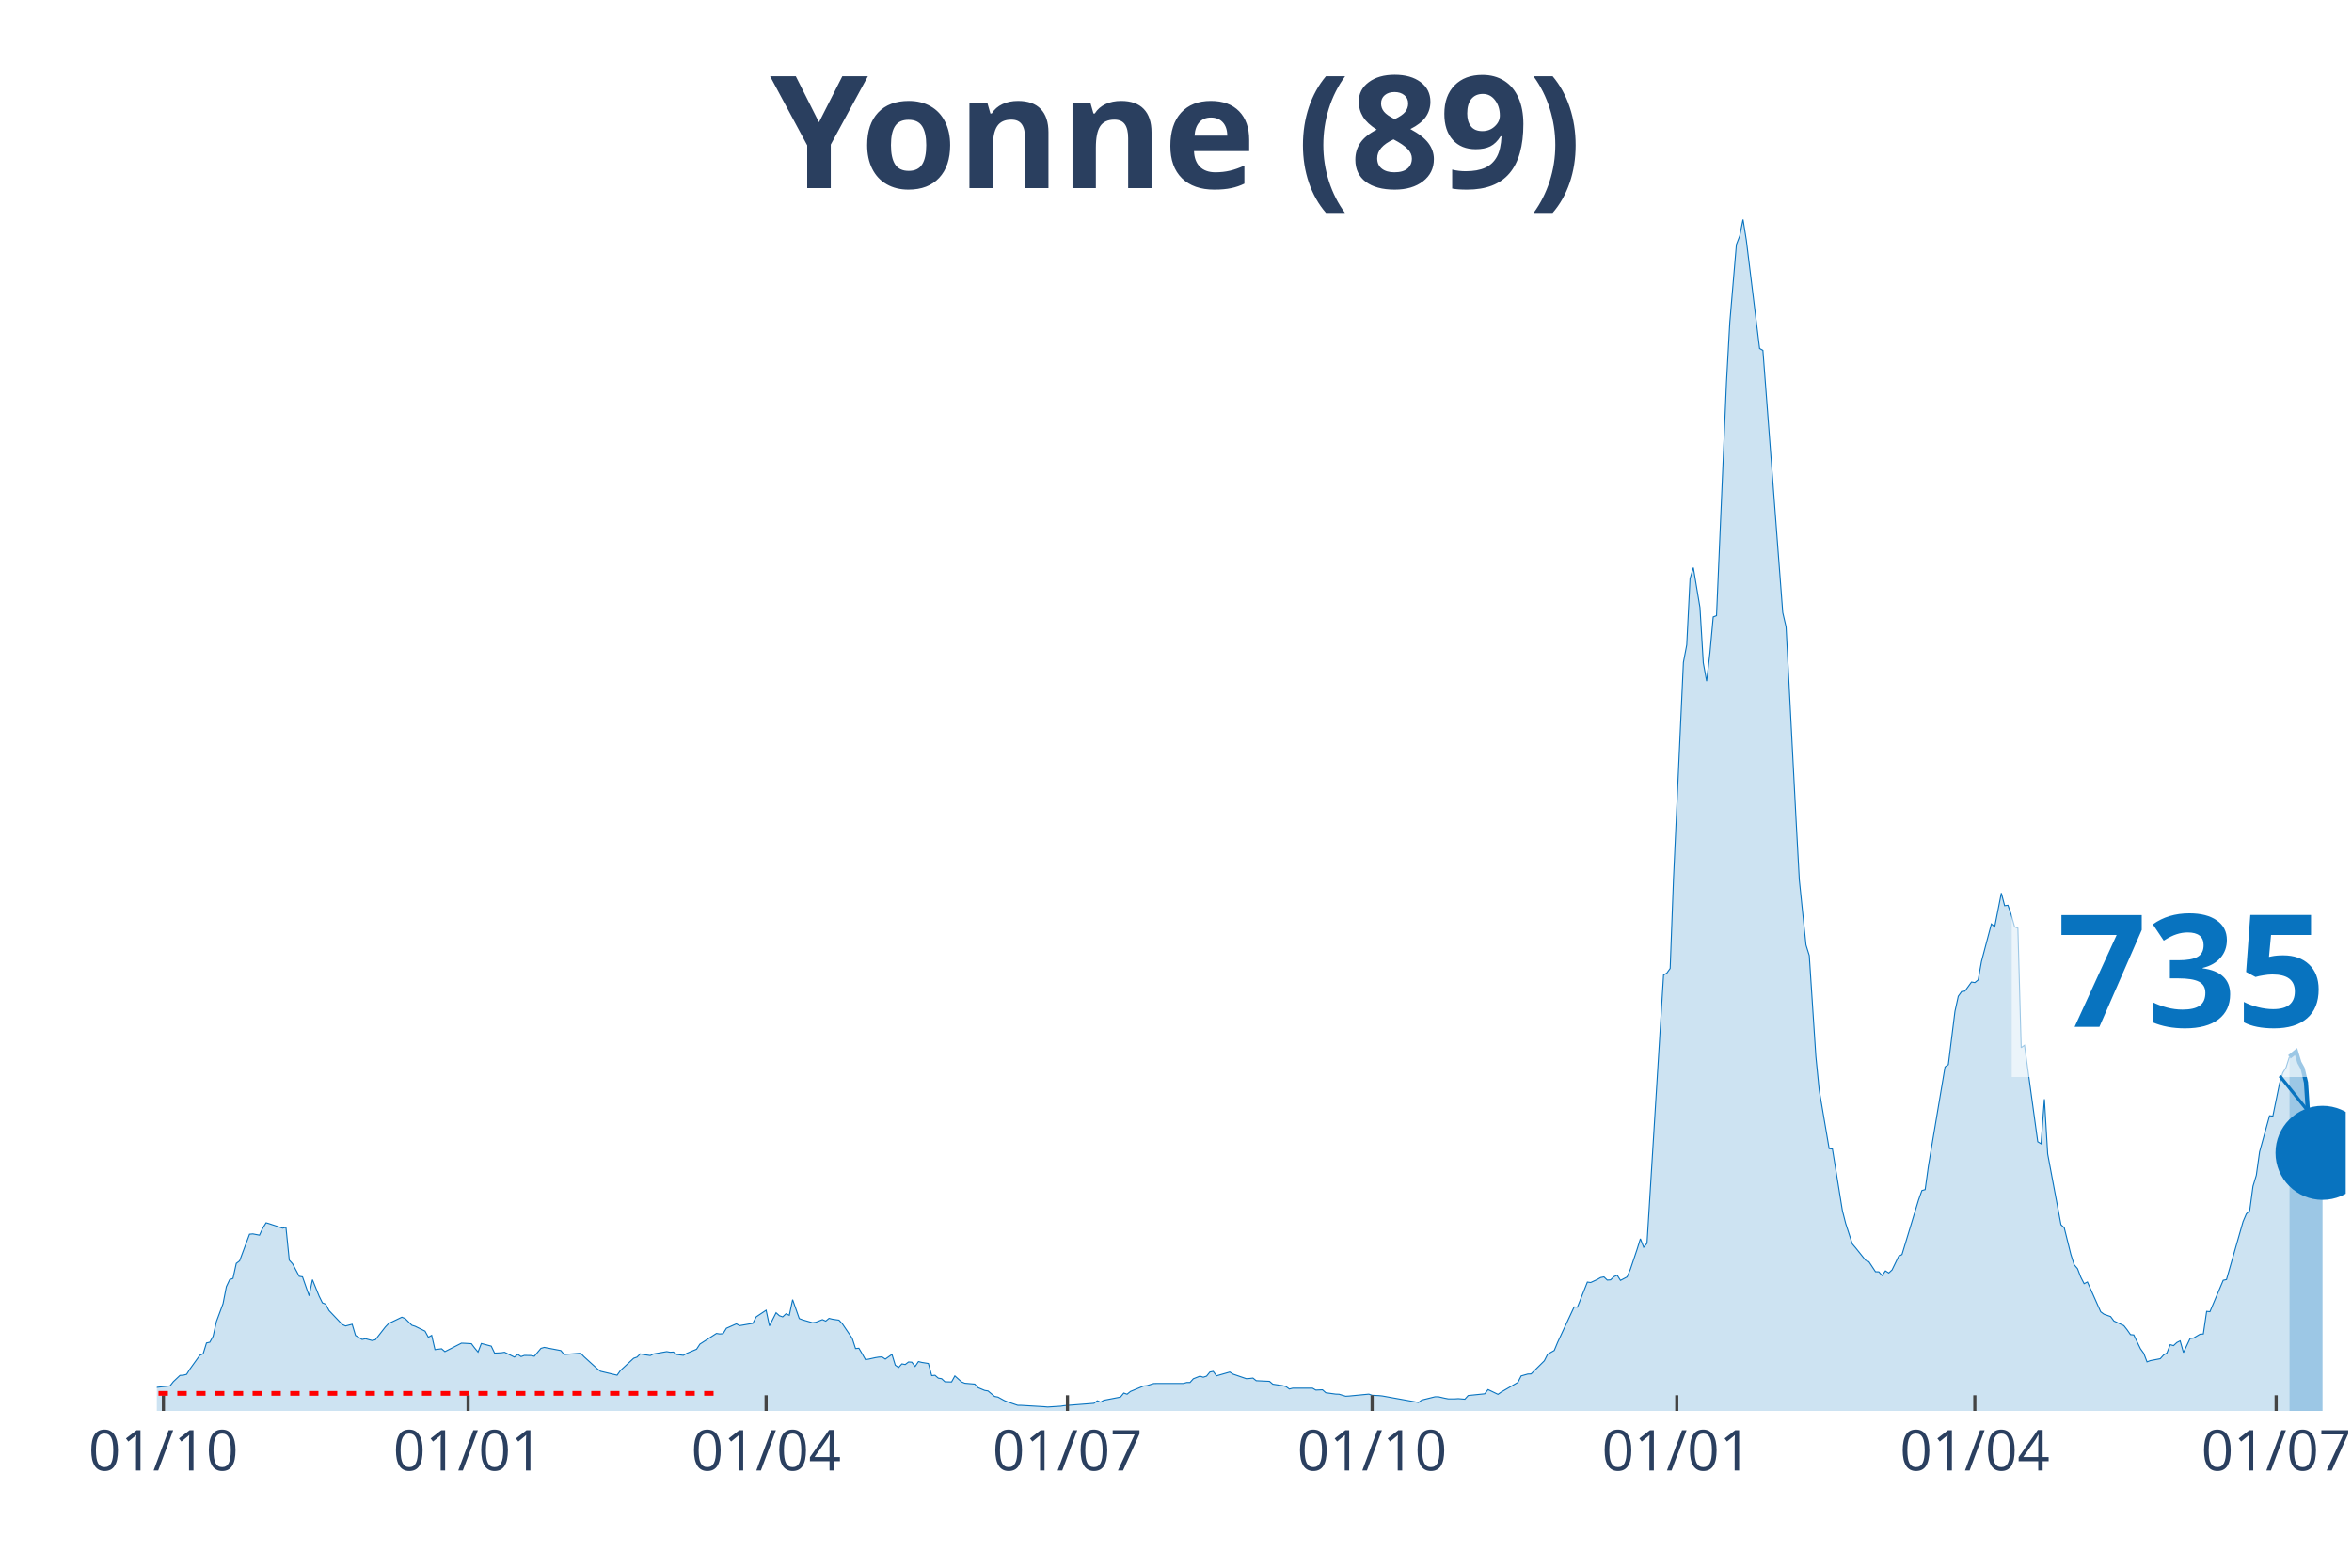
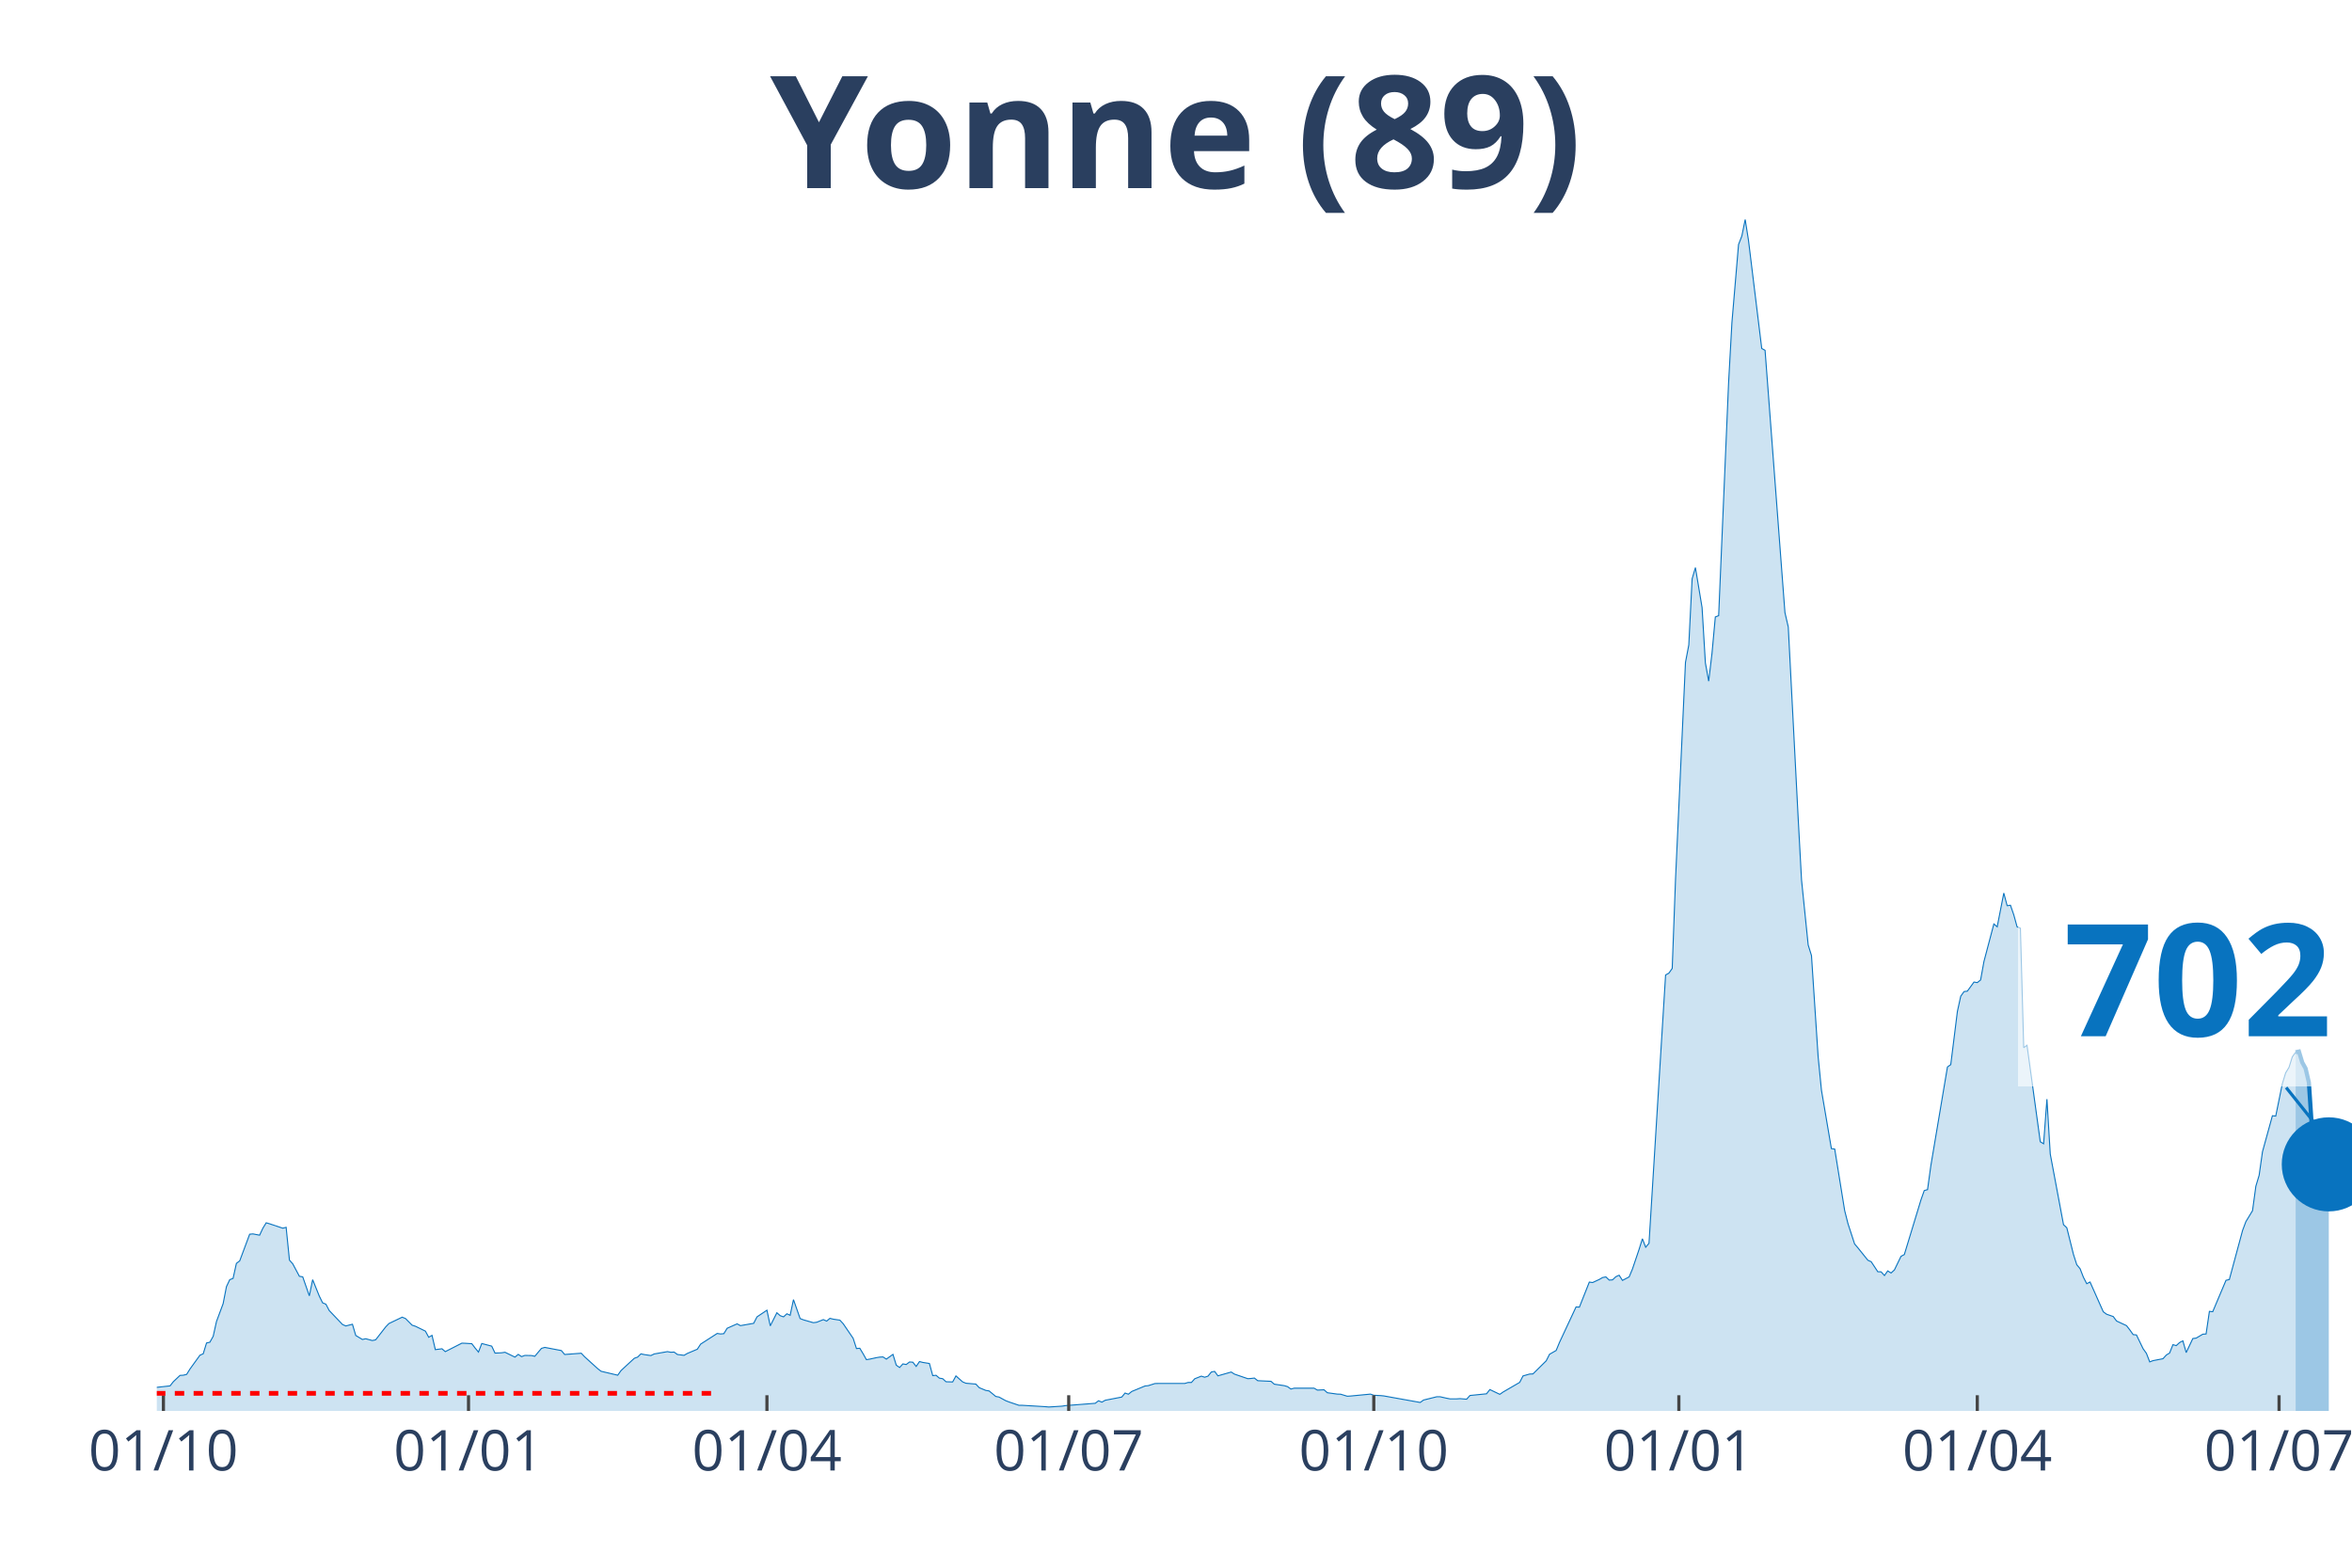
<svg xmlns="http://www.w3.org/2000/svg" class="main-svg" width="1125" height="750" style="" viewBox="0 0 750 500">
  <rect x="0" y="0" width="750" height="500" style="fill: rgb(0, 0, 0); fill-opacity: 0;" />
-   <defs id="defs-1799ac">
+   <defs id="defs-3356c6">
    <g class="clips">
-       <clipPath id="clip1799acxyplot" class="plotclip">
-         <rect width="698" height="380" />
+       <clipPath id="clip3356c6xyplot" class="plotclip">
+         <rect width="700" height="380" />
      </clipPath>
-       <clipPath class="axesclip" id="clip1799acx">
-         <rect x="50" y="0" width="698" height="500" />
+       <clipPath class="axesclip" id="clip3356c6x">
+         <rect x="50" y="0" width="700" height="500" />
      </clipPath>
-       <clipPath class="axesclip" id="clip1799acy">
+       <clipPath class="axesclip" id="clip3356c6y">
        <rect x="0" y="70" width="750" height="380" />
      </clipPath>
-       <clipPath class="axesclip" id="clip1799acxy">
-         <rect x="50" y="70" width="698" height="380" />
+       <clipPath class="axesclip" id="clip3356c6xy">
+         <rect x="50" y="70" width="700" height="380" />
      </clipPath>
    </g>
    <g class="gradients" />
  </defs>
  <g class="bglayer">
-     <rect class="bg" x="50" y="70" width="698" height="380" style="fill: rgb(0, 0, 0); fill-opacity: 0; stroke-width: 0;" />
+     <rect class="bg" x="50" y="70" width="700" height="380" style="fill: rgb(0, 0, 0); fill-opacity: 0; stroke-width: 0;" />
  </g>
  <g class="layer-below">
    <g class="imagelayer" />
    <g class="shapelayer" />
  </g>
  <g class="cartesianlayer">
    <g class="subplot xy">
      <g class="layer-subplot">
        <g class="shapelayer" />
        <g class="imagelayer" />
      </g>
      <g class="gridlayer">
        <g class="x">
          <path class="xgrid crisp" transform="translate(52.11,0)" d="M0,70v380" style="stroke: rgb(255, 255, 255); stroke-opacity: 1; stroke-width: 1px;" />
-           <path class="xgrid crisp" transform="translate(149.26,0)" d="M0,70v380" style="stroke: rgb(255, 255, 255); stroke-opacity: 1; stroke-width: 1px;" />
-           <path class="xgrid crisp" transform="translate(244.3,0)" d="M0,70v380" style="stroke: rgb(255, 255, 255); stroke-opacity: 1; stroke-width: 1px;" />
-           <path class="xgrid crisp" transform="translate(340.39,0)" d="M0,70v380" style="stroke: rgb(255, 255, 255); stroke-opacity: 1; stroke-width: 1px;" />
-           <path class="xgrid crisp" transform="translate(437.54,0)" d="M0,70v380" style="stroke: rgb(255, 255, 255); stroke-opacity: 1; stroke-width: 1px;" />
-           <path class="xgrid crisp" transform="translate(534.69,0)" d="M0,70v380" style="stroke: rgb(255, 255, 255); stroke-opacity: 1; stroke-width: 1px;" />
-           <path class="xgrid crisp" transform="translate(629.73,0)" d="M0,70v380" style="stroke: rgb(255, 255, 255); stroke-opacity: 1; stroke-width: 1px;" />
-           <path class="xgrid crisp" transform="translate(725.82,0)" d="M0,70v380" style="stroke: rgb(255, 255, 255); stroke-opacity: 1; stroke-width: 1px;" />
+           <path class="xgrid crisp" transform="translate(149.4,0)" d="M0,70v380" style="stroke: rgb(255, 255, 255); stroke-opacity: 1; stroke-width: 1px;" />
+           <path class="xgrid crisp" transform="translate(244.56,0)" d="M0,70v380" style="stroke: rgb(255, 255, 255); stroke-opacity: 1; stroke-width: 1px;" />
+           <path class="xgrid crisp" transform="translate(340.79,0)" d="M0,70v380" style="stroke: rgb(255, 255, 255); stroke-opacity: 1; stroke-width: 1px;" />
+           <path class="xgrid crisp" transform="translate(438.07,0)" d="M0,70v380" style="stroke: rgb(255, 255, 255); stroke-opacity: 1; stroke-width: 1px;" />
+           <path class="xgrid crisp" transform="translate(535.35,0)" d="M0,70v380" style="stroke: rgb(255, 255, 255); stroke-opacity: 1; stroke-width: 1px;" />
+           <path class="xgrid crisp" transform="translate(630.51,0)" d="M0,70v380" style="stroke: rgb(255, 255, 255); stroke-opacity: 1; stroke-width: 1px;" />
+           <path class="xgrid crisp" transform="translate(726.74,0)" d="M0,70v380" style="stroke: rgb(255, 255, 255); stroke-opacity: 1; stroke-width: 1px;" />
        </g>
        <g class="y" />
      </g>
      <g class="zerolinelayer" />
      <path class="xlines-below" />
      <path class="ylines-below" />
      <g class="overlines-below" />
      <g class="xaxislayer-below" />
      <g class="yaxislayer-below" />
      <g class="overaxes-below" />
-       <g class="plot" transform="translate(50, 70)" clip-path="url('#clip1799acxyplot')">
+       <g class="plot" transform="translate(50, 70)" clip-path="url('#clip3356c6xyplot')">
        <g class="scatterlayer mlayer">
-           <g class="trace scatter trace2fea22" style="stroke-miterlimit: 2;">
+           <g class="trace scatter trace4f1d75" style="stroke-miterlimit: 2;">
            <g class="fills">
              <g>
-                 <path class="js-fill" d="M680.05,380L-143.61,380L-143.61,379.09L-121.44,379.53L-120.38,379.7L-73.92,379.6L-72.86,379.56L-55.97,379.22L-54.91,379.26L-45.41,378.58L-44.35,378.28L-30.62,375.99L-29.57,376.43L-24.29,377.1L-23.23,376.8L-21.12,375.38L-20.06,375.28L-15.84,373.39L-14.78,373.36L-11.62,372.79L-10.56,371.17L-8.45,370.6L-7.39,371.2L-4.22,371.14L-3.17,372.48L-1.06,373.23L0,372.48L4.22,372.01L5.28,370.66L7.39,368.67L8.45,368.61L9.5,368.34L10.56,366.65L13.73,362.24L14.78,361.77L15.84,358.33L16.9,358.09L17.95,356.2L19.01,351.48L21.12,345.79L22.18,340.36L23.23,338.14L24.29,337.73L25.34,332.95L26.4,332.14L29.57,323.64L30.62,323.54L32.74,323.95L33.79,321.69L34.85,320L35.9,320.31L40.13,321.72L41.18,321.45L42.24,331.9L43.3,333.08L45.41,337.06L46.46,337.23L48.57,343.29L49.63,338.14L51.74,343.36L52.8,345.52L53.85,345.96L54.91,347.98L59.13,352.43L60.19,352.9L62.3,352.36L63.36,355.93L65.47,357.21L66.53,356.98L68.64,357.55L69.69,357.32L72.86,353.24L73.92,352.13L78.14,350.1L79.2,350.54L81.31,352.66L82.37,353L85.53,354.55L86.59,356.51L87.65,355.9L88.7,360.45L90.81,360.18L91.87,361.09L97.15,358.39L98.21,358.43L100.32,358.56L101.37,359.95L102.43,361.23L103.49,358.5L106.65,359.34L107.71,361.56L109.82,361.46L110.88,361.29L114.05,362.84L115.1,361.97L116.16,362.68L117.21,362.3L119.33,362.34L120.38,362.57L122.49,360.05L123.55,359.74L128.83,360.75L129.89,362L135.16,361.6L136.22,362.71L140.44,366.55L141.5,367.36L146.78,368.61L147.84,367.12L152.06,363.21L153.12,362.84L154.17,361.8L155.23,362.03L157.34,362.34L158.4,361.83L162.62,361.09L163.68,361.29L164.73,361.23L165.79,362L167.9,362.27L168.96,361.66L172.12,360.32L173.18,358.7L178.46,355.29L179.52,355.46L180.57,355.36L181.63,353.64L184.8,352.23L185.85,352.8L190.08,352.06L191.13,350L194.3,347.88L195.36,352.87L197.47,348.69L198.52,349.63L199.58,350L200.64,349.02L201.69,349.5L202.75,344.51L204.86,350.54L205.92,350.95L209.08,351.86L210.14,351.72L212.25,350.88L213.31,351.35L214.36,350.47L215.42,350.74L217.53,351.05L218.59,352.19L221.75,356.84L222.81,360.11L223.87,360.01L224.92,361.77L225.98,363.65L227.03,363.48L229.15,363.01L230.2,362.84L231.26,362.78L232.31,363.48L234.43,361.97L235.48,365.41L236.54,366.15L237.59,365L238.65,365.2L239.71,364.39L240.76,364.46L241.82,365.81L242.87,364.26L243.93,364.53L246.04,364.87L247.1,368.74L248.15,368.64L249.21,369.55L250.27,369.72L251.32,370.7L253.43,370.76L254.49,368.84L256.6,370.73L257.66,371.17L260.83,371.44L261.88,372.58L263.99,373.46L265.05,373.63L267.16,375.38L268.22,375.58L270.33,376.73L271.39,377.14L274.55,378.21L275.61,378.21L283,378.65L284.06,378.75L288.28,378.48L289.34,378.31L298.84,377.57L299.9,376.76L300.95,377.2L302.01,376.6L307.29,375.58L308.34,374.3L309.4,374.67L310.46,373.8L314.68,372.05L315.74,371.94L317.85,371.27L318.9,371.24L327.35,371.24L328.41,370.93L329.46,370.93L330.52,369.75L332.63,368.91L333.69,369.25L334.74,368.91L335.8,367.6L336.86,367.39L337.91,368.81L342.14,367.6L343.19,368.27L347.42,369.72L348.47,369.65L349.53,369.52L350.58,370.36L354.81,370.56L355.86,371.47L359.03,371.94L360.09,372.25L361.14,373.02L362.2,372.75L368.54,372.75L369.59,373.36L371.7,373.26L372.76,374.2L375.93,374.64L376.98,374.67L379.1,375.31L380.15,375.25L386.49,374.64L387.54,375.01L389.66,375.11L390.71,375.21L402.33,377.3L403.38,376.53L407.61,375.48L408.66,375.48L410.77,375.96L411.83,376.16L413.94,376.16L415,376.09L417.11,376.26L418.17,375.08L423.45,374.54L424.5,373.19L427.67,374.71L428.73,373.97L434.01,370.9L435.06,368.84L437.17,368.24L438.23,368.2L442.45,364.02L443.51,361.93L445.62,360.72L446.68,358.16L451.96,346.83L453.01,346.9L456.18,338.91L457.24,339.05L459.35,338.07L460.41,337.46L461.46,337.26L462.52,338.27L463.57,338.2L464.63,337.19L465.69,336.72L466.74,338.37L468.85,337.26L469.91,334.77L472.02,328.5L473.08,325.09L474.13,327.79L475.19,326.54L480.47,240.96L481.52,240.36L482.58,238.87L483.64,210.39L486.8,141.26L487.86,135.7L488.92,114.6L489.97,111.03L492.08,123.77L493.14,141.43L494.2,147.26L495.25,138.33L496.31,126.77L497.36,126.36L500.53,52.04L501.59,32.9L503.7,7.99L504.76,5.26L505.81,0L506.87,6.64L511.09,41.15L512.15,41.73L518.48,125.39L519.54,129.97L522.71,191.18L523.76,210.66L525.88,231.39L526.93,234.76L529.04,266.98L530.1,277.7L533.27,296.34L534.32,296.48L537.49,316.09L538.55,320.24L540.66,326.74L541.72,327.99L544.88,331.94L545.94,332.41L548.05,335.61L549.11,335.64L550.16,336.82L551.22,335.34L552.28,336.01L553.33,335.04L555.44,330.69L556.5,330.12L561.78,312.72L562.84,309.72L563.89,309.42L564.95,301.73L570.23,270.29L571.28,269.55L573.39,252.59L574.45,247.74L575.51,246.26L576.56,246.12L578.67,243.22L579.73,243.39L580.79,242.55L581.84,236.68L585.01,224.68L586.07,225.59L588.18,214.84L589.23,218.85L590.29,218.72L591.35,221.78L592.4,225.59L593.46,226.03L594.51,264.15L595.57,263.38L599.79,294.15L600.85,294.79L601.91,280.57L602.96,298.06L607.19,320.61L608.24,321.59L610.35,330.08L611.41,333.38L612.47,334.63L613.52,337.36L614.58,339.42L615.63,338.88L619.86,348.38L620.91,349.16L623.03,349.9L624.08,351.32L627.25,352.8L628.31,354.15L629.36,355.66L630.42,355.77L632.53,360.15L633.59,361.63L634.64,364.36L635.7,363.96L638.87,363.35L639.92,362.17L640.98,361.53L642.03,358.87L643.09,359.17L644.15,358.19L645.2,357.65L646.26,361.39L648.37,356.91L649.43,356.78L651.54,355.53L652.59,355.46L653.65,348.25L654.7,348.35L658.93,338.34L659.98,338.1L665.26,319.63L666.32,317.14L667.38,316.13L668.43,308.34L669.49,304.84L670.54,297.35L673.71,285.86L674.77,285.96L676.88,275.62L677.94,272.16L678.99,270.43L680.05,267.07" style="fill: rgb(8, 115, 191); fill-opacity: 0.2; stroke-width: 0;" />
+                 <path class="js-fill" d="M682.02,380L-143.81,380L-143.81,379.09L-121.6,379.53L-120.54,379.7L-74.02,379.6L-72.96,379.56L-56.04,379.22L-54.98,379.26L-45.47,378.58L-44.41,378.28L-30.66,375.99L-29.61,376.43L-24.32,377.1L-23.26,376.8L-21.15,375.38L-20.09,375.28L-15.86,373.39L-14.8,373.36L-11.63,372.79L-10.57,371.17L-8.46,370.6L-7.4,371.2L-4.23,371.14L-3.17,372.48L-1.06,373.23L0,372.48L4.23,372.01L5.29,370.66L7.4,368.67L8.46,368.61L9.52,368.34L10.57,366.65L13.75,362.24L14.8,361.77L15.86,358.33L16.92,358.09L17.98,356.2L19.03,351.48L21.15,345.79L22.21,340.36L23.26,338.14L24.32,337.73L25.38,332.95L26.44,332.14L29.61,323.64L30.66,323.54L32.78,323.95L33.84,321.69L34.89,320L35.95,320.31L40.18,321.72L41.24,321.45L42.3,331.9L43.35,333.08L45.47,337.06L46.53,337.23L48.64,343.29L49.7,338.14L51.81,343.36L52.87,345.52L53.93,345.96L54.98,347.98L59.21,352.43L60.27,352.9L62.39,352.36L63.44,355.93L65.56,357.21L66.62,356.98L68.73,357.55L69.79,357.32L72.96,353.24L74.02,352.13L78.25,350.1L79.31,350.54L81.42,352.66L82.48,353L85.65,354.55L86.71,356.51L87.76,355.9L88.82,360.45L90.94,360.18L91.99,361.09L97.28,358.39L98.34,358.43L100.45,358.56L101.51,359.95L102.57,361.23L103.63,358.5L106.8,359.34L107.85,361.56L109.97,361.46L111.03,361.29L114.2,362.84L115.26,361.97L116.31,362.68L117.37,362.3L119.49,362.34L120.54,362.57L122.66,360.05L123.72,359.74L129,360.75L130.06,362L135.35,361.6L136.4,362.71L140.63,366.55L141.69,367.36L146.98,368.61L148.04,367.12L152.27,363.21L153.32,362.84L154.38,361.8L155.44,362.03L157.55,362.34L158.61,361.83L162.84,361.09L163.9,361.29L164.95,361.23L166.01,362L168.13,362.27L169.18,361.66L172.36,360.32L173.41,358.7L178.7,355.29L179.76,355.46L180.82,355.36L181.87,353.64L185.05,352.23L186.1,352.8L190.33,352.06L191.39,350L194.56,347.88L195.62,352.87L197.73,348.69L198.79,349.63L199.85,350L200.91,349.02L201.96,349.5L203.02,344.51L205.14,350.54L206.19,350.95L209.37,351.86L210.42,351.72L212.54,350.88L213.6,351.35L214.65,350.47L215.71,350.74L217.82,351.05L218.88,352.19L222.05,356.84L223.11,360.11L224.17,360.01L225.23,361.77L226.28,363.65L227.34,363.48L229.46,363.01L230.51,362.84L231.57,362.78L232.63,363.48L234.74,361.97L235.8,365.41L236.86,366.15L237.92,365L238.97,365.2L240.03,364.39L241.09,364.46L242.15,365.81L243.2,364.26L244.26,364.53L246.37,364.87L247.43,368.74L248.49,368.64L249.55,369.55L250.6,369.72L251.66,370.7L253.78,370.76L254.83,368.84L256.95,370.73L258.01,371.17L261.18,371.44L262.24,372.58L264.35,373.46L265.41,373.63L267.52,375.38L268.58,375.58L270.69,376.73L271.75,377.14L274.92,378.21L275.98,378.21L283.38,378.65L284.44,378.75L288.67,378.48L289.73,378.31L299.24,377.57L300.3,376.76L301.36,377.2L302.42,376.6L307.7,375.58L308.76,374.3L309.82,374.67L310.88,373.8L315.11,372.05L316.16,371.94L318.28,371.27L319.34,371.24L327.79,371.24L328.85,370.93L329.91,370.93L330.97,369.75L333.08,368.91L334.14,369.25L335.2,368.91L336.25,367.6L337.31,367.39L338.37,368.81L342.6,367.6L343.66,368.27L347.89,369.72L348.94,369.65L350,369.52L351.06,370.36L355.29,370.56L356.34,371.47L359.52,371.94L360.57,372.25L361.63,373.02L362.69,372.75L369.03,372.75L370.09,373.36L372.21,373.26L373.26,374.2L376.44,374.64L377.49,374.67L379.61,375.31L380.66,375.25L387.01,374.64L388.07,375.01L390.18,375.11L391.24,375.21L402.87,377.3L403.93,376.53L408.16,375.48L409.21,375.48L411.33,375.96L412.39,376.16L414.5,376.16L415.56,376.09L417.67,376.26L418.73,375.08L424.02,374.54L425.08,373.19L428.25,374.71L429.31,373.97L434.59,370.9L435.65,368.84L437.76,368.24L438.82,368.2L443.05,364.02L444.11,361.93L446.22,360.72L447.28,358.16L452.57,346.83L453.63,346.9L456.8,338.91L457.85,339.05L459.97,338.07L461.03,337.46L462.08,337.26L463.14,338.27L464.2,338.2L465.26,337.19L466.31,336.72L467.37,338.37L469.49,337.26L470.54,334.77L472.66,328.5L473.72,325.09L474.77,327.79L475.83,326.54L481.12,240.96L482.18,240.36L483.23,238.87L484.29,210.39L487.46,141.26L488.52,135.7L489.58,114.6L490.63,111.03L492.75,123.77L493.81,141.43L494.86,147.26L495.92,138.33L496.98,126.77L498.04,126.36L501.21,52.04L502.27,32.9L504.38,7.99L505.44,5.26L506.5,0L507.55,6.64L511.78,41.15L512.84,41.73L519.18,125.39L520.24,129.97L523.41,191.18L524.47,210.66L526.59,231.39L527.64,234.76L529.76,266.98L530.82,277.7L533.99,296.34L535.05,296.48L538.22,316.09L539.27,320.24L541.39,326.74L542.45,327.99L545.62,331.94L546.68,332.41L548.79,335.61L549.85,335.64L550.91,336.82L551.96,335.34L553.02,336.01L554.08,335.04L556.19,330.69L557.25,330.12L562.54,312.72L563.6,309.72L564.65,309.42L565.71,301.73L571,270.29L572.05,269.55L574.17,252.59L575.23,247.74L576.28,246.26L577.34,246.12L579.46,243.22L580.51,243.39L581.57,242.55L582.63,236.68L585.8,224.68L586.86,225.59L588.97,214.84L590.03,218.85L591.09,218.72L592.15,221.78L593.2,225.59L594.26,226.03L595.32,264.15L596.37,263.38L600.6,294.15L601.66,294.79L602.72,280.57L603.78,298.06L608.01,320.61L609.06,321.59L611.18,330.08L612.24,333.38L613.29,334.63L614.35,337.36L615.41,339.42L616.47,338.88L620.69,348.38L621.75,349.16L623.87,349.9L624.92,351.32L628.1,352.8L629.15,354.15L630.21,355.66L631.27,355.77L633.38,360.15L634.44,361.63L635.5,364.36L636.56,363.96L639.73,363.35L640.79,362.17L641.84,361.53L642.9,358.87L643.96,359.17L645.02,358.19L646.07,357.65L647.13,361.39L649.24,356.91L650.3,356.78L652.42,355.53L653.47,355.46L654.53,348.25L655.59,348.35L659.82,338.34L660.88,338.1L665.11,322.43L666.16,319.63L668.28,316.13L669.34,308.34L670.39,304.84L671.45,297.35L674.62,285.86L675.68,285.96L677.79,275.62L678.85,272.16L679.91,270.43L680.97,267.07L682.02,265.61" style="fill: rgb(8, 115, 191); fill-opacity: 0.2; stroke-width: 0;" />
              </g>
            </g>
            <g class="errorbars" />
            <g class="lines">
-               <path class="js-line" d="M-143.61,379.09L-121.44,379.53L-120.38,379.7L-73.92,379.6L-72.86,379.56L-55.97,379.22L-54.91,379.26L-45.41,378.58L-44.35,378.28L-30.62,375.99L-29.57,376.43L-24.29,377.1L-23.23,376.8L-21.12,375.38L-20.06,375.28L-15.84,373.39L-14.78,373.36L-11.62,372.79L-10.56,371.17L-8.45,370.6L-7.39,371.2L-4.22,371.14L-3.17,372.48L-1.06,373.23L0,372.48L4.22,372.01L5.28,370.66L7.39,368.67L8.45,368.61L9.5,368.34L10.56,366.65L13.73,362.24L14.78,361.77L15.84,358.33L16.9,358.09L17.95,356.2L19.01,351.48L21.12,345.79L22.18,340.36L23.23,338.14L24.29,337.73L25.34,332.95L26.4,332.14L29.57,323.64L30.62,323.54L32.74,323.95L33.79,321.69L34.85,320L35.9,320.31L40.13,321.72L41.18,321.45L42.24,331.9L43.3,333.08L45.41,337.06L46.46,337.23L48.57,343.29L49.63,338.14L51.74,343.36L52.8,345.52L53.85,345.96L54.91,347.98L59.13,352.43L60.19,352.9L62.3,352.36L63.36,355.93L65.47,357.21L66.53,356.98L68.64,357.55L69.69,357.32L72.86,353.24L73.92,352.13L78.14,350.1L79.2,350.54L81.31,352.66L82.37,353L85.53,354.55L86.59,356.51L87.65,355.9L88.7,360.45L90.81,360.18L91.87,361.09L97.15,358.39L98.21,358.43L100.32,358.56L101.37,359.95L102.43,361.23L103.49,358.5L106.65,359.34L107.71,361.56L109.82,361.46L110.88,361.29L114.05,362.84L115.1,361.97L116.16,362.68L117.21,362.3L119.33,362.34L120.38,362.57L122.49,360.05L123.55,359.74L128.83,360.75L129.89,362L135.16,361.6L136.22,362.71L140.44,366.55L141.5,367.36L146.78,368.61L147.84,367.12L152.06,363.21L153.12,362.84L154.17,361.8L155.23,362.03L157.34,362.34L158.4,361.83L162.62,361.09L163.68,361.29L164.73,361.23L165.79,362L167.9,362.27L168.96,361.66L172.12,360.32L173.18,358.7L178.46,355.29L179.52,355.46L180.57,355.36L181.63,353.64L184.8,352.23L185.85,352.8L190.08,352.06L191.13,350L194.3,347.88L195.36,352.87L197.47,348.69L198.52,349.63L199.58,350L200.64,349.02L201.69,349.5L202.75,344.51L204.86,350.54L205.92,350.95L209.08,351.86L210.14,351.72L212.25,350.88L213.31,351.35L214.36,350.47L215.42,350.74L217.53,351.05L218.59,352.19L221.75,356.84L222.81,360.11L223.87,360.01L224.92,361.77L225.98,363.65L227.03,363.48L229.15,363.01L230.2,362.84L231.26,362.78L232.31,363.48L234.43,361.97L235.48,365.41L236.54,366.15L237.59,365L238.65,365.2L239.71,364.39L240.76,364.46L241.82,365.81L242.87,364.26L243.93,364.53L246.04,364.87L247.1,368.74L248.15,368.64L249.21,369.55L250.27,369.72L251.32,370.7L253.43,370.76L254.49,368.84L256.6,370.73L257.66,371.17L260.83,371.44L261.88,372.58L263.99,373.46L265.05,373.63L267.16,375.38L268.22,375.58L270.33,376.73L271.39,377.14L274.55,378.21L275.61,378.21L283,378.65L284.06,378.75L288.28,378.48L289.34,378.31L298.84,377.57L299.9,376.76L300.95,377.2L302.01,376.6L307.29,375.58L308.34,374.3L309.4,374.67L310.46,373.8L314.68,372.05L315.74,371.94L317.85,371.27L318.9,371.24L327.35,371.24L328.41,370.93L329.46,370.93L330.52,369.75L332.63,368.91L333.69,369.25L334.74,368.91L335.8,367.6L336.86,367.39L337.91,368.81L342.14,367.6L343.19,368.27L347.42,369.72L348.47,369.65L349.53,369.52L350.58,370.36L354.81,370.56L355.86,371.47L359.03,371.94L360.09,372.25L361.14,373.02L362.2,372.75L368.54,372.75L369.59,373.36L371.7,373.26L372.76,374.2L375.93,374.64L376.98,374.67L379.1,375.31L380.15,375.25L386.49,374.64L387.54,375.01L389.66,375.11L390.71,375.21L402.33,377.3L403.38,376.53L407.61,375.48L408.66,375.48L410.77,375.96L411.83,376.16L413.94,376.16L415,376.09L417.11,376.26L418.17,375.08L423.45,374.54L424.5,373.19L427.67,374.71L428.73,373.97L434.01,370.9L435.06,368.84L437.17,368.24L438.23,368.2L442.45,364.02L443.51,361.93L445.62,360.72L446.68,358.16L451.96,346.83L453.01,346.9L456.18,338.91L457.24,339.05L459.35,338.07L460.41,337.46L461.46,337.26L462.52,338.27L463.57,338.2L464.63,337.19L465.69,336.72L466.74,338.37L468.85,337.26L469.91,334.77L472.02,328.5L473.08,325.09L474.13,327.79L475.19,326.54L480.47,240.96L481.52,240.36L482.58,238.87L483.64,210.39L486.8,141.26L487.86,135.7L488.92,114.6L489.97,111.03L492.08,123.77L493.14,141.43L494.2,147.26L495.25,138.33L496.31,126.77L497.36,126.36L500.53,52.04L501.59,32.9L503.7,7.99L504.76,5.26L505.81,0L506.87,6.64L511.09,41.15L512.15,41.73L518.48,125.39L519.54,129.97L522.71,191.18L523.76,210.66L525.88,231.39L526.93,234.76L529.04,266.98L530.1,277.7L533.27,296.34L534.32,296.48L537.49,316.09L538.55,320.24L540.66,326.74L541.72,327.99L544.88,331.94L545.94,332.41L548.05,335.61L549.11,335.64L550.16,336.82L551.22,335.34L552.28,336.01L553.33,335.04L555.44,330.69L556.5,330.12L561.78,312.72L562.84,309.72L563.89,309.42L564.95,301.73L570.23,270.29L571.28,269.55L573.39,252.59L574.45,247.74L575.51,246.26L576.56,246.12L578.67,243.22L579.73,243.39L580.79,242.55L581.84,236.68L585.01,224.68L586.07,225.59L588.18,214.84L589.23,218.85L590.29,218.72L591.35,221.78L592.4,225.59L593.46,226.03L594.51,264.15L595.57,263.38L599.79,294.15L600.85,294.79L601.91,280.57L602.96,298.06L607.19,320.61L608.24,321.59L610.35,330.08L611.41,333.38L612.47,334.63L613.52,337.36L614.58,339.42L615.63,338.88L619.86,348.38L620.91,349.16L623.03,349.9L624.08,351.32L627.25,352.8L628.31,354.15L629.36,355.66L630.42,355.77L632.53,360.15L633.59,361.63L634.64,364.36L635.7,363.96L638.87,363.35L639.92,362.17L640.98,361.53L642.03,358.87L643.09,359.17L644.15,358.19L645.2,357.65L646.26,361.39L648.37,356.91L649.43,356.78L651.54,355.53L652.59,355.46L653.65,348.25L654.7,348.35L658.93,338.34L659.98,338.1L665.26,319.63L666.32,317.14L667.38,316.13L668.43,308.34L669.49,304.84L670.54,297.35L673.71,285.86L674.77,285.96L676.88,275.62L677.94,272.16L678.99,270.43L680.05,267.07" style="vector-effect: non-scaling-stroke; fill: none; stroke: rgb(8, 115, 191); stroke-opacity: 1; stroke-width: 0.5px; opacity: 1;" />
+               <path class="js-line" d="M-143.81,379.09L-121.6,379.53L-120.54,379.7L-74.02,379.6L-72.96,379.56L-56.04,379.22L-54.98,379.26L-45.47,378.58L-44.41,378.28L-30.66,375.99L-29.61,376.43L-24.32,377.1L-23.26,376.8L-21.15,375.38L-20.09,375.28L-15.86,373.39L-14.8,373.36L-11.63,372.79L-10.57,371.17L-8.46,370.6L-7.4,371.2L-4.23,371.14L-3.17,372.48L-1.06,373.23L0,372.48L4.23,372.01L5.29,370.66L7.4,368.67L8.46,368.61L9.52,368.34L10.57,366.65L13.75,362.24L14.8,361.77L15.86,358.33L16.92,358.09L17.98,356.2L19.03,351.48L21.15,345.79L22.21,340.36L23.26,338.14L24.32,337.73L25.38,332.95L26.44,332.14L29.61,323.64L30.66,323.54L32.78,323.95L33.84,321.69L34.89,320L35.95,320.31L40.18,321.72L41.24,321.45L42.3,331.9L43.35,333.08L45.47,337.06L46.53,337.23L48.64,343.29L49.7,338.14L51.81,343.36L52.87,345.52L53.93,345.96L54.98,347.98L59.21,352.43L60.27,352.9L62.39,352.36L63.44,355.93L65.56,357.21L66.62,356.98L68.73,357.55L69.79,357.32L72.96,353.24L74.02,352.13L78.25,350.1L79.31,350.54L81.42,352.66L82.48,353L85.65,354.55L86.71,356.51L87.76,355.9L88.82,360.45L90.94,360.18L91.99,361.09L97.28,358.39L98.34,358.43L100.45,358.56L101.51,359.95L102.57,361.23L103.63,358.5L106.8,359.34L107.85,361.56L109.97,361.46L111.03,361.29L114.2,362.84L115.26,361.97L116.31,362.68L117.37,362.3L119.49,362.34L120.54,362.57L122.66,360.05L123.72,359.74L129,360.75L130.06,362L135.35,361.6L136.4,362.71L140.63,366.55L141.69,367.36L146.98,368.61L148.04,367.12L152.27,363.21L153.32,362.84L154.38,361.8L155.44,362.03L157.55,362.34L158.61,361.83L162.84,361.09L163.9,361.29L164.95,361.23L166.01,362L168.13,362.27L169.18,361.66L172.36,360.32L173.41,358.7L178.7,355.29L179.76,355.46L180.82,355.36L181.87,353.64L185.05,352.23L186.1,352.8L190.33,352.06L191.39,350L194.56,347.88L195.62,352.87L197.73,348.69L198.79,349.63L199.85,350L200.91,349.02L201.96,349.5L203.02,344.51L205.14,350.54L206.19,350.95L209.37,351.86L210.42,351.72L212.54,350.88L213.6,351.35L214.65,350.47L215.71,350.74L217.82,351.05L218.88,352.19L222.05,356.84L223.11,360.11L224.17,360.01L225.23,361.77L226.28,363.65L227.34,363.48L229.46,363.01L230.51,362.84L231.57,362.78L232.63,363.48L234.74,361.97L235.8,365.41L236.86,366.15L237.92,365L238.97,365.2L240.03,364.39L241.09,364.46L242.15,365.81L243.2,364.26L244.26,364.53L246.37,364.87L247.43,368.74L248.49,368.64L249.55,369.55L250.6,369.72L251.66,370.7L253.78,370.76L254.83,368.84L256.95,370.73L258.01,371.17L261.18,371.44L262.24,372.58L264.35,373.46L265.41,373.63L267.52,375.38L268.58,375.58L270.69,376.73L271.75,377.14L274.92,378.21L275.98,378.21L283.38,378.65L284.44,378.75L288.67,378.48L289.73,378.31L299.24,377.57L300.3,376.76L301.36,377.2L302.42,376.6L307.7,375.58L308.76,374.3L309.82,374.67L310.88,373.8L315.11,372.05L316.16,371.94L318.28,371.27L319.34,371.24L327.79,371.24L328.85,370.93L329.91,370.93L330.97,369.75L333.08,368.91L334.14,369.25L335.2,368.91L336.25,367.6L337.31,367.39L338.37,368.81L342.6,367.6L343.66,368.27L347.89,369.72L348.94,369.65L350,369.52L351.06,370.36L355.29,370.56L356.34,371.47L359.52,371.94L360.57,372.25L361.63,373.02L362.69,372.75L369.03,372.75L370.09,373.36L372.21,373.26L373.26,374.2L376.44,374.64L377.49,374.67L379.61,375.31L380.66,375.25L387.01,374.64L388.07,375.01L390.18,375.11L391.24,375.21L402.87,377.3L403.93,376.53L408.16,375.48L409.21,375.48L411.33,375.96L412.39,376.16L414.5,376.16L415.56,376.09L417.67,376.26L418.73,375.08L424.02,374.54L425.08,373.19L428.25,374.71L429.31,373.97L434.59,370.9L435.65,368.84L437.76,368.24L438.82,368.2L443.05,364.02L444.11,361.93L446.22,360.72L447.28,358.16L452.57,346.83L453.63,346.9L456.8,338.91L457.85,339.05L459.97,338.07L461.03,337.46L462.08,337.26L463.14,338.27L464.2,338.2L465.26,337.19L466.31,336.72L467.37,338.37L469.49,337.26L470.54,334.77L472.66,328.5L473.72,325.09L474.77,327.79L475.83,326.54L481.12,240.96L482.18,240.36L483.23,238.87L484.29,210.39L487.46,141.26L488.52,135.7L489.58,114.6L490.63,111.03L492.75,123.77L493.81,141.43L494.86,147.26L495.92,138.33L496.98,126.77L498.04,126.36L501.21,52.04L502.27,32.9L504.38,7.99L505.44,5.26L506.5,0L507.55,6.64L511.78,41.15L512.84,41.73L519.18,125.39L520.24,129.97L523.41,191.18L524.47,210.66L526.59,231.39L527.64,234.76L529.76,266.98L530.82,277.7L533.99,296.34L535.05,296.48L538.22,316.09L539.27,320.24L541.39,326.74L542.45,327.99L545.62,331.94L546.68,332.41L548.79,335.61L549.85,335.64L550.91,336.82L551.96,335.34L553.02,336.01L554.08,335.04L556.19,330.69L557.25,330.12L562.54,312.72L563.6,309.72L564.65,309.42L565.71,301.73L571,270.29L572.05,269.55L574.17,252.59L575.23,247.74L576.28,246.26L577.34,246.12L579.46,243.22L580.51,243.39L581.57,242.55L582.63,236.68L585.8,224.68L586.86,225.59L588.97,214.84L590.03,218.85L591.09,218.72L592.15,221.78L593.2,225.59L594.26,226.03L595.32,264.15L596.37,263.38L600.6,294.15L601.66,294.79L602.72,280.57L603.78,298.06L608.01,320.61L609.06,321.59L611.18,330.08L612.24,333.38L613.29,334.63L614.35,337.36L615.41,339.42L616.47,338.88L620.69,348.38L621.75,349.16L623.87,349.9L624.92,351.32L628.1,352.8L629.15,354.15L630.21,355.66L631.27,355.77L633.38,360.15L634.44,361.63L635.5,364.36L636.56,363.96L639.73,363.35L640.79,362.17L641.84,361.53L642.9,358.87L643.96,359.17L645.02,358.19L646.07,357.65L647.13,361.39L649.24,356.91L650.3,356.78L652.42,355.53L653.47,355.46L654.53,348.25L655.59,348.35L659.82,338.34L660.88,338.1L665.11,322.43L666.16,319.63L668.28,316.13L669.34,308.34L670.39,304.84L671.45,297.35L674.62,285.86L675.68,285.96L677.79,275.62L678.85,272.16L679.91,270.43L680.97,267.07L682.02,265.61" style="vector-effect: non-scaling-stroke; fill: none; stroke: rgb(8, 115, 191); stroke-opacity: 1; stroke-width: 0.5px; opacity: 1;" />
            </g>
            <g class="points" />
            <g class="text" />
          </g>
-           <g class="trace scatter traceb89c7d" style="stroke-miterlimit: 2;">
+           <g class="trace scatter traceb1ab61" style="stroke-miterlimit: 2;">
            <g class="fills">
              <g>
-                 <path class="js-fill" d="M690.61,380L680.05,380L680.05,267.07L682.16,265.38L683.22,268.87L684.27,270.77L685.33,275.24L686.38,291.08L687.44,290.61L688.5,293.15L689.55,293.49L690.61,297.69" style="fill: rgb(8, 115, 191); fill-opacity: 0.4; stroke-width: 0;" />
+                 <path class="js-fill" d="M692.6,380L682.02,380L682.02,265.61L683.08,265.38L684.14,268.87L685.2,270.77L686.25,275.24L687.31,291.08L688.37,290.61L689.43,293.15L690.48,293.49L692.6,301.36" style="fill: rgb(8, 115, 191); fill-opacity: 0.4; stroke-width: 0;" />
              </g>
            </g>
            <g class="errorbars" />
            <g class="lines">
-               <path class="js-line" d="M680.05,267.07L682.16,265.38L683.22,268.87L684.27,270.77L685.33,275.24L686.38,291.08L687.44,290.61L688.5,293.15L689.55,293.49L690.61,297.69" style="vector-effect: non-scaling-stroke; fill: none; stroke: rgb(8, 115, 191); stroke-opacity: 1; stroke-width: 2px; opacity: 1;" />
+               <path class="js-line" d="M682.02,265.61L683.08,265.38L684.14,268.87L685.2,270.77L686.25,275.24L687.31,291.08L688.37,290.61L689.43,293.15L690.48,293.49L692.6,301.36" style="vector-effect: non-scaling-stroke; fill: none; stroke: rgb(8, 115, 191); stroke-opacity: 1; stroke-width: 2px; opacity: 1;" />
            </g>
            <g class="points" />
            <g class="text" />
          </g>
-           <g class="trace scatter trace607682" style="stroke-miterlimit: 2; opacity: 1;">
+           <g class="trace scatter traceb96142" style="stroke-miterlimit: 2; opacity: 1;">
            <g class="fills" />
            <g class="errorbars" />
            <g class="lines" />
            <g class="points">
-               <path class="point" transform="translate(690.61,297.69)" d="M15,0A15,15 0 1,1 0,-15A15,15 0 0,1 15,0Z" style="opacity: 1; stroke-width: 0px; fill: rgb(8, 115, 191); fill-opacity: 1;" />
+               <path class="point" transform="translate(692.6,301.36)" d="M15,0A15,15 0 1,1 0,-15A15,15 0 0,1 15,0Z" style="opacity: 1; stroke-width: 0px; fill: rgb(8, 115, 191); fill-opacity: 1;" />
            </g>
            <g class="text" />
          </g>
        </g>
      </g>
      <g class="overplot" />
      <path class="xlines-above crisp" style="fill: none; stroke-width: 1px; stroke: rgb(0, 0, 0); stroke-opacity: 0;" d="" />
      <path class="ylines-above crisp" style="fill: none;" d="M0,0" />
      <g class="overlines-above" />
      <g class="xaxislayer-above">
        <path class="xtick ticks crisp" d="M0,450v-5" transform="translate(52.11,0)" style="stroke: rgb(68, 68, 68); stroke-opacity: 1; stroke-width: 1px;" />
-         <path class="xtick ticks crisp" d="M0,450v-5" transform="translate(149.26,0)" style="stroke: rgb(68, 68, 68); stroke-opacity: 1; stroke-width: 1px;" />
-         <path class="xtick ticks crisp" d="M0,450v-5" transform="translate(244.3,0)" style="stroke: rgb(68, 68, 68); stroke-opacity: 1; stroke-width: 1px;" />
-         <path class="xtick ticks crisp" d="M0,450v-5" transform="translate(340.39,0)" style="stroke: rgb(68, 68, 68); stroke-opacity: 1; stroke-width: 1px;" />
-         <path class="xtick ticks crisp" d="M0,450v-5" transform="translate(437.54,0)" style="stroke: rgb(68, 68, 68); stroke-opacity: 1; stroke-width: 1px;" />
-         <path class="xtick ticks crisp" d="M0,450v-5" transform="translate(534.69,0)" style="stroke: rgb(68, 68, 68); stroke-opacity: 1; stroke-width: 1px;" />
-         <path class="xtick ticks crisp" d="M0,450v-5" transform="translate(629.73,0)" style="stroke: rgb(68, 68, 68); stroke-opacity: 1; stroke-width: 1px;" />
-         <path class="xtick ticks crisp" d="M0,450v-5" transform="translate(725.82,0)" style="stroke: rgb(68, 68, 68); stroke-opacity: 1; stroke-width: 1px;" />
+         <path class="xtick ticks crisp" d="M0,450v-5" transform="translate(149.4,0)" style="stroke: rgb(68, 68, 68); stroke-opacity: 1; stroke-width: 1px;" />
+         <path class="xtick ticks crisp" d="M0,450v-5" transform="translate(244.56,0)" style="stroke: rgb(68, 68, 68); stroke-opacity: 1; stroke-width: 1px;" />
+         <path class="xtick ticks crisp" d="M0,450v-5" transform="translate(340.79,0)" style="stroke: rgb(68, 68, 68); stroke-opacity: 1; stroke-width: 1px;" />
+         <path class="xtick ticks crisp" d="M0,450v-5" transform="translate(438.07,0)" style="stroke: rgb(68, 68, 68); stroke-opacity: 1; stroke-width: 1px;" />
+         <path class="xtick ticks crisp" d="M0,450v-5" transform="translate(535.35,0)" style="stroke: rgb(68, 68, 68); stroke-opacity: 1; stroke-width: 1px;" />
+         <path class="xtick ticks crisp" d="M0,450v-5" transform="translate(630.51,0)" style="stroke: rgb(68, 68, 68); stroke-opacity: 1; stroke-width: 1px;" />
+         <path class="xtick ticks crisp" d="M0,450v-5" transform="translate(726.74,0)" style="stroke: rgb(68, 68, 68); stroke-opacity: 1; stroke-width: 1px;" />
        <g class="xtick">
          <text text-anchor="middle" x="0" y="469" transform="translate(52.11,0)" style="font-family: 'Open Sans', verdana, arial, sans-serif; font-size: 18px; fill: rgb(42, 63, 95); fill-opacity: 1; white-space: pre;">01/10</text>
        </g>
        <g class="xtick">
-           <text text-anchor="middle" x="0" y="469" transform="translate(149.26,0)" style="font-family: 'Open Sans', verdana, arial, sans-serif; font-size: 18px; fill: rgb(42, 63, 95); fill-opacity: 1; white-space: pre;">01/01</text>
+           <text text-anchor="middle" x="0" y="469" transform="translate(149.4,0)" style="font-family: 'Open Sans', verdana, arial, sans-serif; font-size: 18px; fill: rgb(42, 63, 95); fill-opacity: 1; white-space: pre;">01/01</text>
        </g>
        <g class="xtick">
-           <text text-anchor="middle" x="0" y="469" transform="translate(244.3,0)" style="font-family: 'Open Sans', verdana, arial, sans-serif; font-size: 18px; fill: rgb(42, 63, 95); fill-opacity: 1; white-space: pre;">01/04</text>
+           <text text-anchor="middle" x="0" y="469" transform="translate(244.56,0)" style="font-family: 'Open Sans', verdana, arial, sans-serif; font-size: 18px; fill: rgb(42, 63, 95); fill-opacity: 1; white-space: pre;">01/04</text>
        </g>
        <g class="xtick">
-           <text text-anchor="middle" x="0" y="469" transform="translate(340.39,0)" style="font-family: 'Open Sans', verdana, arial, sans-serif; font-size: 18px; fill: rgb(42, 63, 95); fill-opacity: 1; white-space: pre;">01/07</text>
+           <text text-anchor="middle" x="0" y="469" transform="translate(340.79,0)" style="font-family: 'Open Sans', verdana, arial, sans-serif; font-size: 18px; fill: rgb(42, 63, 95); fill-opacity: 1; white-space: pre;">01/07</text>
        </g>
        <g class="xtick">
-           <text text-anchor="middle" x="0" y="469" transform="translate(437.54,0)" style="font-family: 'Open Sans', verdana, arial, sans-serif; font-size: 18px; fill: rgb(42, 63, 95); fill-opacity: 1; white-space: pre;">01/10</text>
+           <text text-anchor="middle" x="0" y="469" transform="translate(438.07,0)" style="font-family: 'Open Sans', verdana, arial, sans-serif; font-size: 18px; fill: rgb(42, 63, 95); fill-opacity: 1; white-space: pre;">01/10</text>
        </g>
        <g class="xtick">
-           <text text-anchor="middle" x="0" y="469" transform="translate(534.69,0)" style="font-family: 'Open Sans', verdana, arial, sans-serif; font-size: 18px; fill: rgb(42, 63, 95); fill-opacity: 1; white-space: pre;">01/01</text>
+           <text text-anchor="middle" x="0" y="469" transform="translate(535.35,0)" style="font-family: 'Open Sans', verdana, arial, sans-serif; font-size: 18px; fill: rgb(42, 63, 95); fill-opacity: 1; white-space: pre;">01/01</text>
        </g>
        <g class="xtick">
-           <text text-anchor="middle" x="0" y="469" transform="translate(629.73,0)" style="font-family: 'Open Sans', verdana, arial, sans-serif; font-size: 18px; fill: rgb(42, 63, 95); fill-opacity: 1; white-space: pre;">01/04</text>
+           <text text-anchor="middle" x="0" y="469" transform="translate(630.51,0)" style="font-family: 'Open Sans', verdana, arial, sans-serif; font-size: 18px; fill: rgb(42, 63, 95); fill-opacity: 1; white-space: pre;">01/04</text>
        </g>
        <g class="xtick">
-           <text text-anchor="middle" x="0" y="469" transform="translate(725.82,0)" style="font-family: 'Open Sans', verdana, arial, sans-serif; font-size: 18px; fill: rgb(42, 63, 95); fill-opacity: 1; white-space: pre;">01/07</text>
+           <text text-anchor="middle" x="0" y="469" transform="translate(726.74,0)" style="font-family: 'Open Sans', verdana, arial, sans-serif; font-size: 18px; fill: rgb(42, 63, 95); fill-opacity: 1; white-space: pre;">01/07</text>
        </g>
      </g>
      <g class="yaxislayer-above" />
      <g class="overaxes-above" />
    </g>
  </g>
  <g class="polarlayer" />
  <g class="ternarylayer" />
  <g class="geolayer" />
  <g class="funnelarealayer" />
  <g class="pielayer" />
  <g class="treemaplayer" />
  <g class="sunburstlayer" />
  <g class="glimages" />
-   <defs id="topdefs-1799ac">
+   <defs id="topdefs-3356c6">
    <g class="clips" />
  </defs>
  <g class="layer-above">
    <g class="imagelayer" />
    <g class="shapelayer">
-       <path data-index="0" fill-rule="evenodd" d="M-543.46,444.4L228.46,444.4" clip-path="url('#clip1799acxy')" style="opacity: 1; stroke: rgb(255, 0, 0); stroke-opacity: 1; fill: rgb(0, 0, 0); fill-opacity: 0; stroke-dasharray: 3px, 3px; stroke-width: 1.5px;" />
+       <path data-index="0" fill-rule="evenodd" d="M-544.26,444.4L228.7,444.4" clip-path="url('#clip3356c6xy')" style="opacity: 1; stroke: rgb(255, 0, 0); stroke-opacity: 1; fill: rgb(0, 0, 0); fill-opacity: 0; stroke-dasharray: 3px, 3px; stroke-width: 1.5px;" />
    </g>
  </g>
  <g class="infolayer">
    <g class="g-gtitle">
      <text class="gtitle" x="375" y="25" text-anchor="middle" dy="0.7em" style="font-family: 'Open Sans', verdana, arial, sans-serif; font-size: 50px; fill: rgb(42, 63, 95); opacity: 1; font-weight: normal; white-space: pre;">
        <tspan style="font-weight:bold">Yonne (89)</tspan>
      </text>
    </g>
    <g class="g-xtitle" />
    <g class="annotation" data-index="0" style="opacity: 1;">
-       <g class="annotation-text-g" transform="rotate(0,698.61,307.69)">
-         <g class="cursor-pointer" transform="translate(641, 272)">
+       <g class="annotation-text-g" transform="rotate(0,700.6,311.36)">
+         <g class="cursor-pointer" transform="translate(643, 275)">
          <rect class="bg" x="0.5" y="0.5" width="115" height="71" style="stroke-width: 1px; stroke: rgb(0, 0, 0); stroke-opacity: 0; fill: rgb(255, 255, 255); fill-opacity: 0.6;" />
          <text class="annotation-text" text-anchor="middle" x="57.812" y="55.5" style="font-family: 'Open Sans', verdana, arial, sans-serif; font-size: 50px; fill: rgb(8, 115, 191); fill-opacity: 1; white-space: pre;">
-             <tspan style="font-weight:bold">735 </tspan>
+             <tspan style="font-weight:bold">702 </tspan>
          </text>
        </g>
      </g>
      <g class="annotation-arrow-g" style="opacity: 1;">
-         <path d="M727.01,343.19L738.61,357.69" style="stroke-width: 1px; stroke: rgb(8, 115, 191); stroke-opacity: 1; stroke-dasharray: 0px, 0px, 18.569px, 18.569px;" />
+         <path d="M729,346.86L740.6,361.36" style="stroke-width: 1px; stroke: rgb(8, 115, 191); stroke-opacity: 1; stroke-dasharray: 0px, 0px, 18.569px, 18.569px;" />
      </g>
    </g>
  </g>
</svg>
